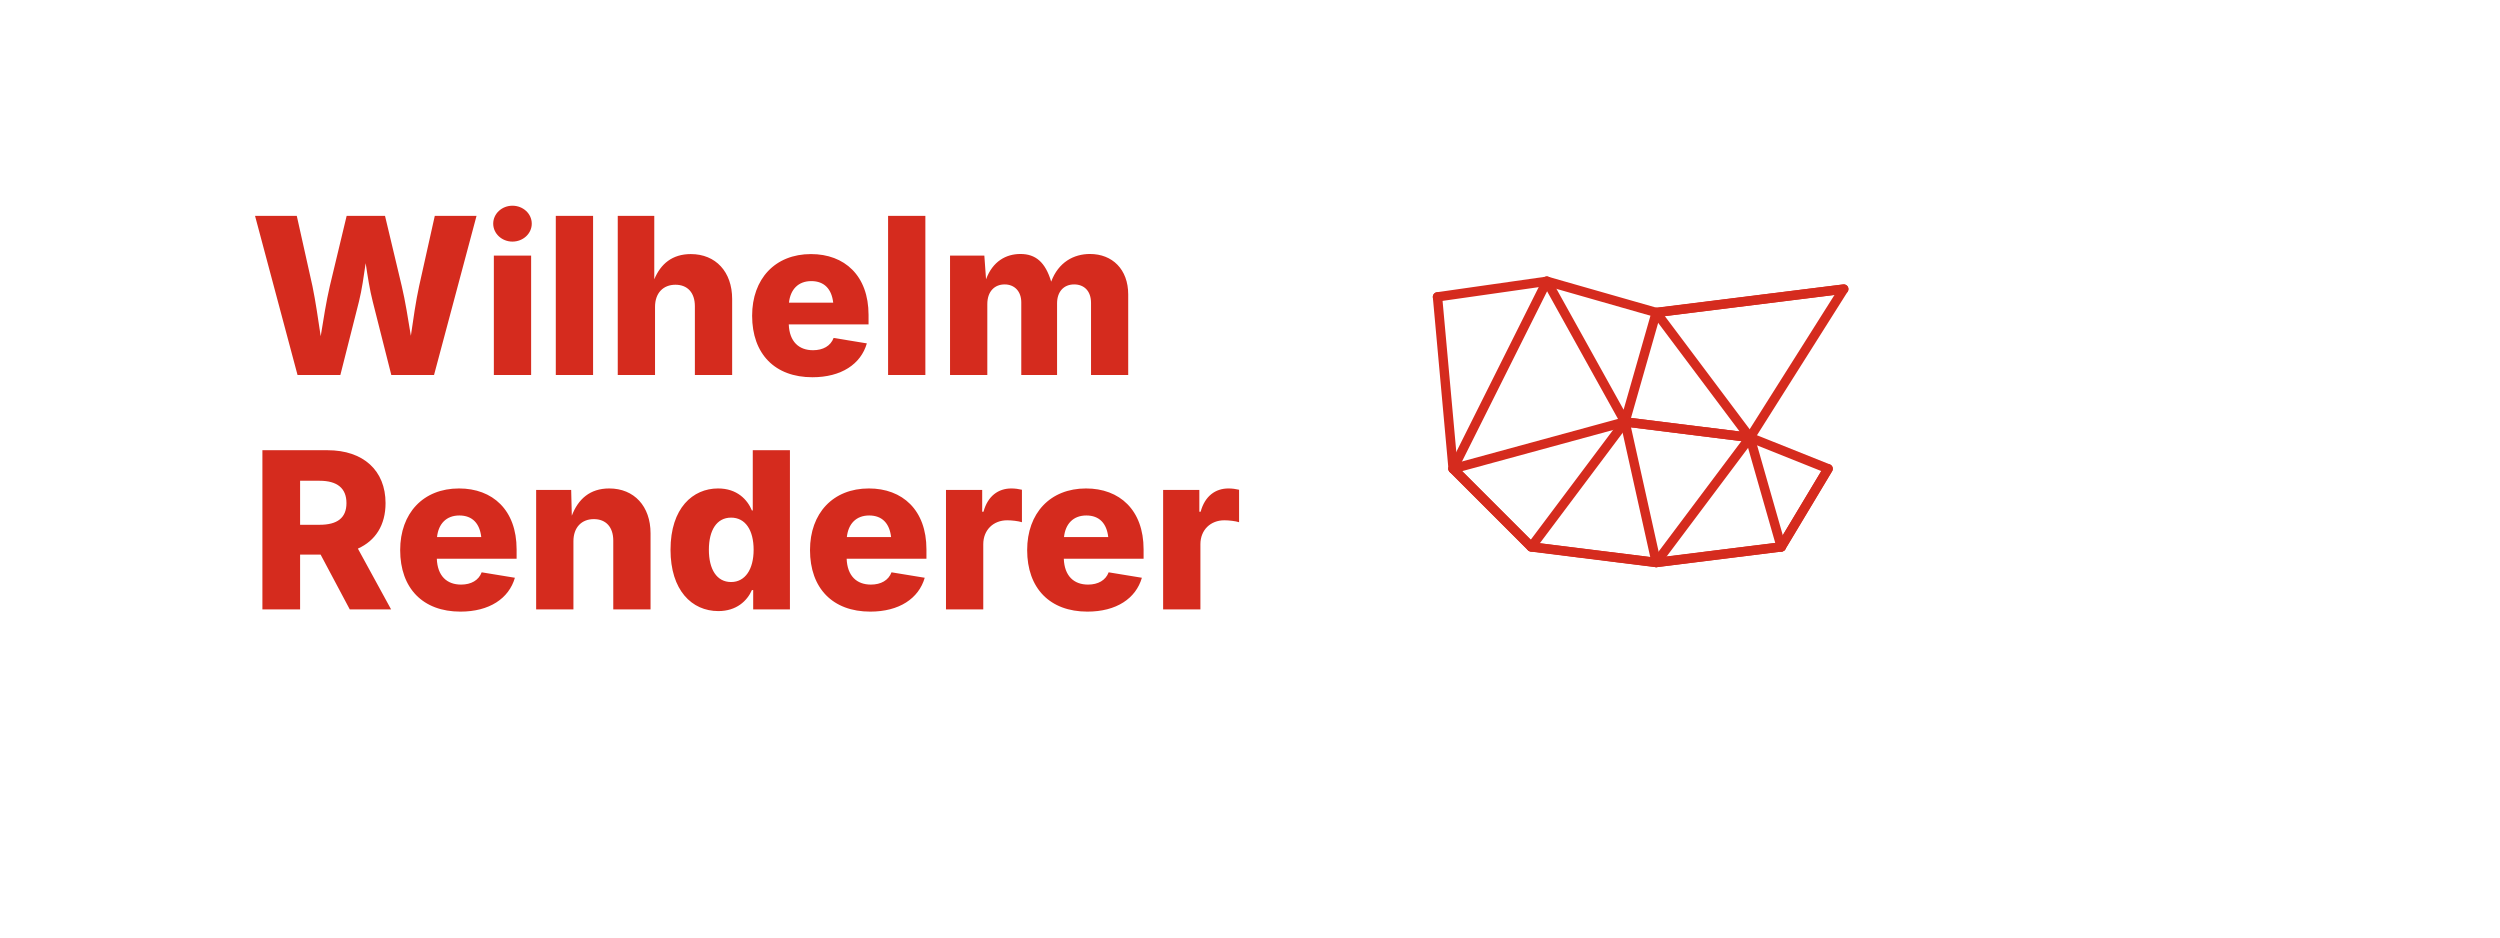
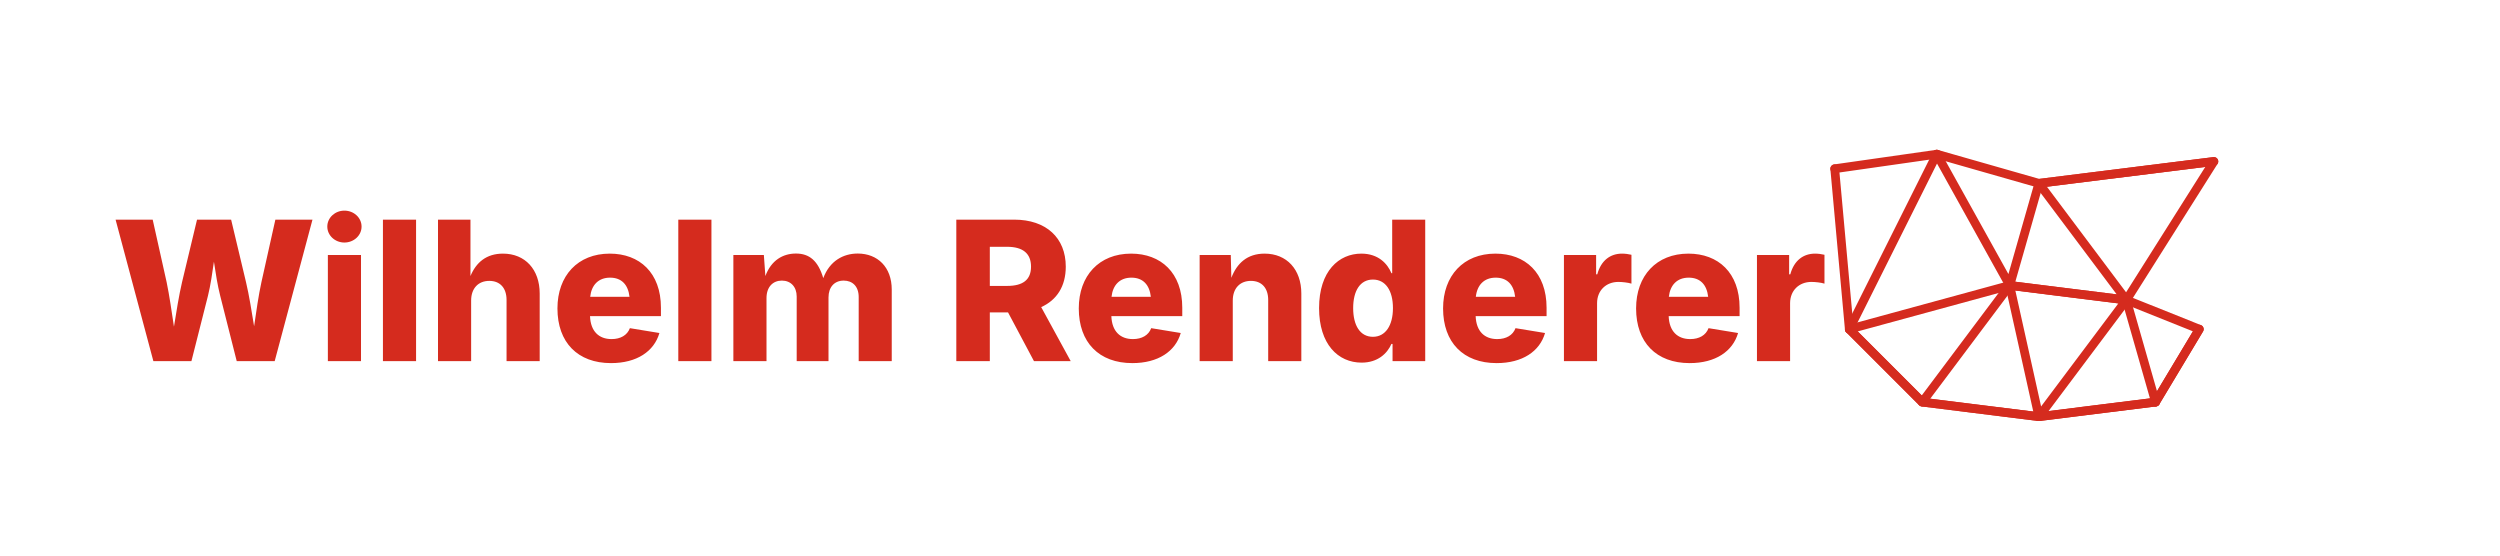
- <svg xmlns="http://www.w3.org/2000/svg" viewBox="0 0 1600 600" preserveAspectRatio="xMidYMid meet" shape-rendering="geometricPrecision" text-rendering="geometricPrecision">
+ <svg xmlns="http://www.w3.org/2000/svg" viewBox="0 0 1800 400" preserveAspectRatio="xMidYMid meet" shape-rendering="geometricPrecision" text-rendering="geometricPrecision">
  <defs>
    <style>
      .brand { fill: #D52B1E; }
      .font  { font-family: Inter, Helvetica, Arial, sans-serif; font-weight: 800; }
      .mesh  {
      stroke: #D52B1E;
      stroke-width: 6;
      fill: none;
      stroke-linecap: round;
      stroke-linejoin: round;
      }
    </style>
  </defs>
-   <g transform="translate(160, 0)">
-     <text class="brand font" x="0" y="240" font-size="140">Wilhelm</text>
-     <text class="brand font" x="0" y="390" font-size="140">Renderer</text>
+   <g transform="translate(80, 260)">
+     <text class="brand font" font-size="140">Wilhelm Renderer</text>
  </g>
-   <g transform="translate(900, 160)">
+   <g transform="translate(1300, 90) scale(1.05)">
    <g class="mesh">
      <path d="M20 30 L90 20 L160 40 L280 25" />
      <path d="M90 20 L140 110 L160 40" />
      <path d="M160 40 L220 120 L140 110" />
      <path d="M160 40 L280 25 L220 120" />
      <path d="M140 110 L220 120 L160 200" />
      <path d="M140 110 L160 200 L80 190" />
      <path d="M140 110 L80 190 L30 140" />
      <path d="M140 110 L30 140 L20 30" />
      <path d="M220 120 L270 140 L240 190" />
      <path d="M220 120 L240 190 L160 200" />
      <path d="M30 140 L80 190 L160 200 L240 190" />
      <path d="M270 140 L240 190" />
      <path d="M90 20 L30 140" />
    </g>
  </g>
</svg>
